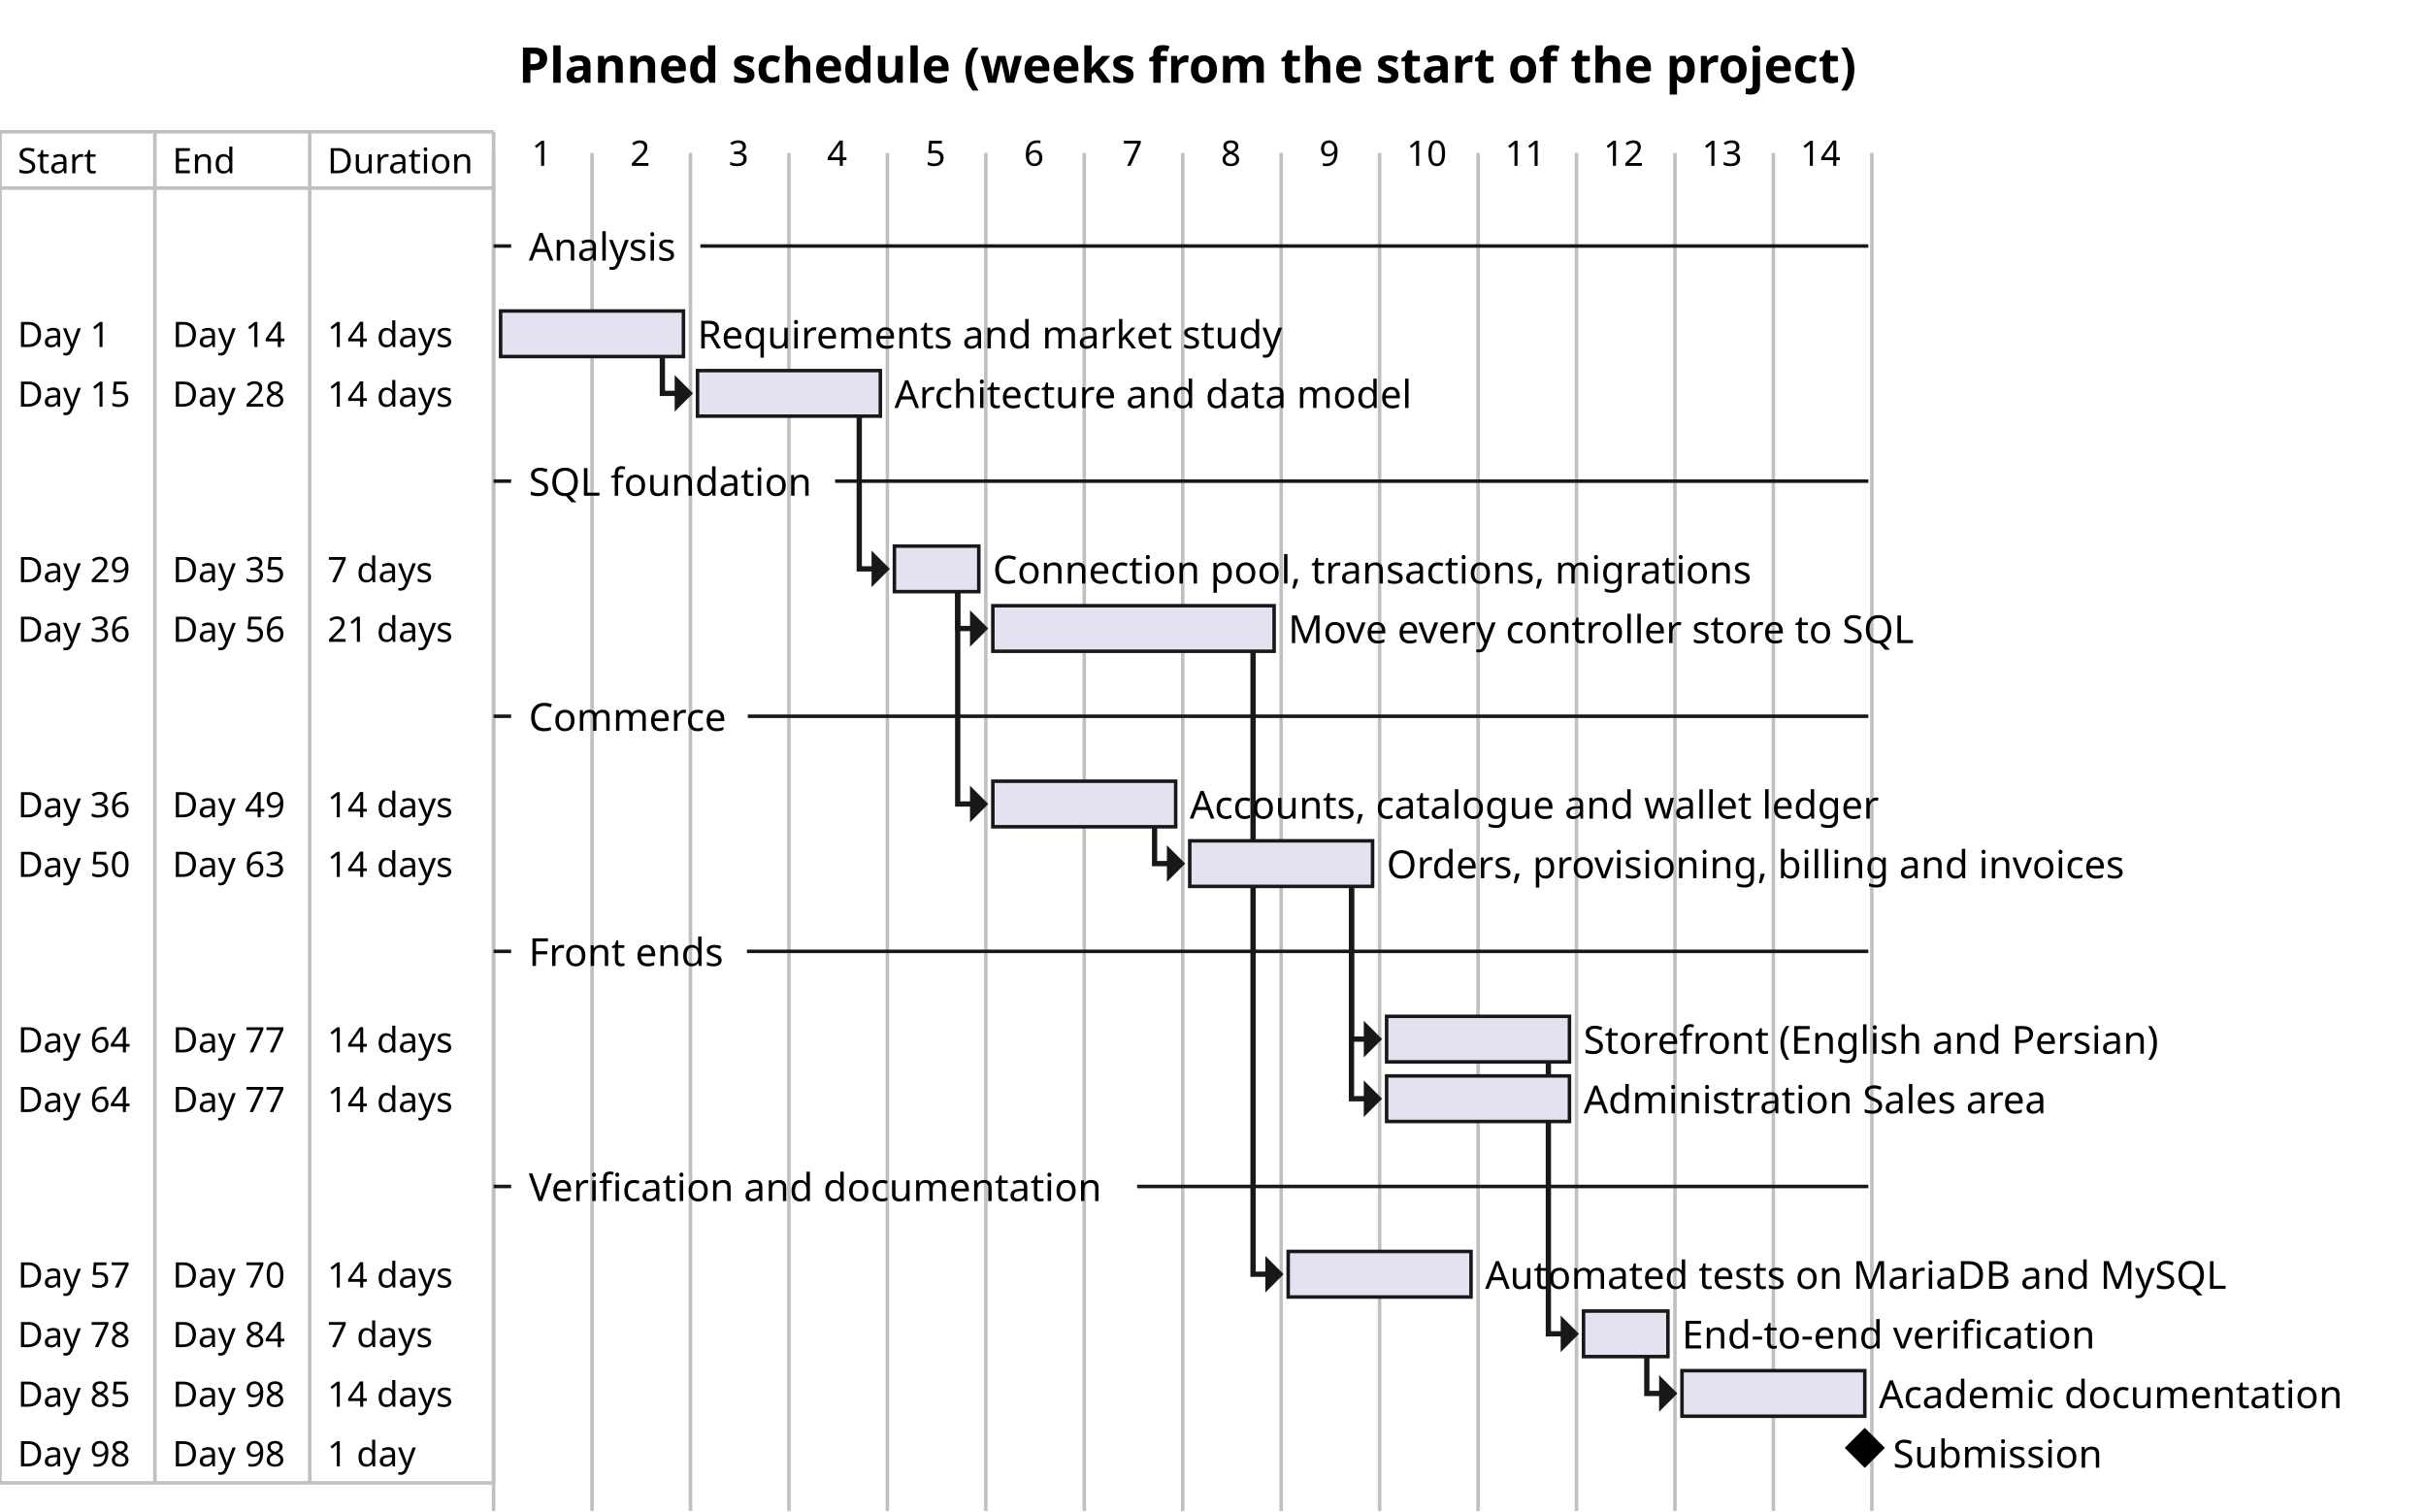
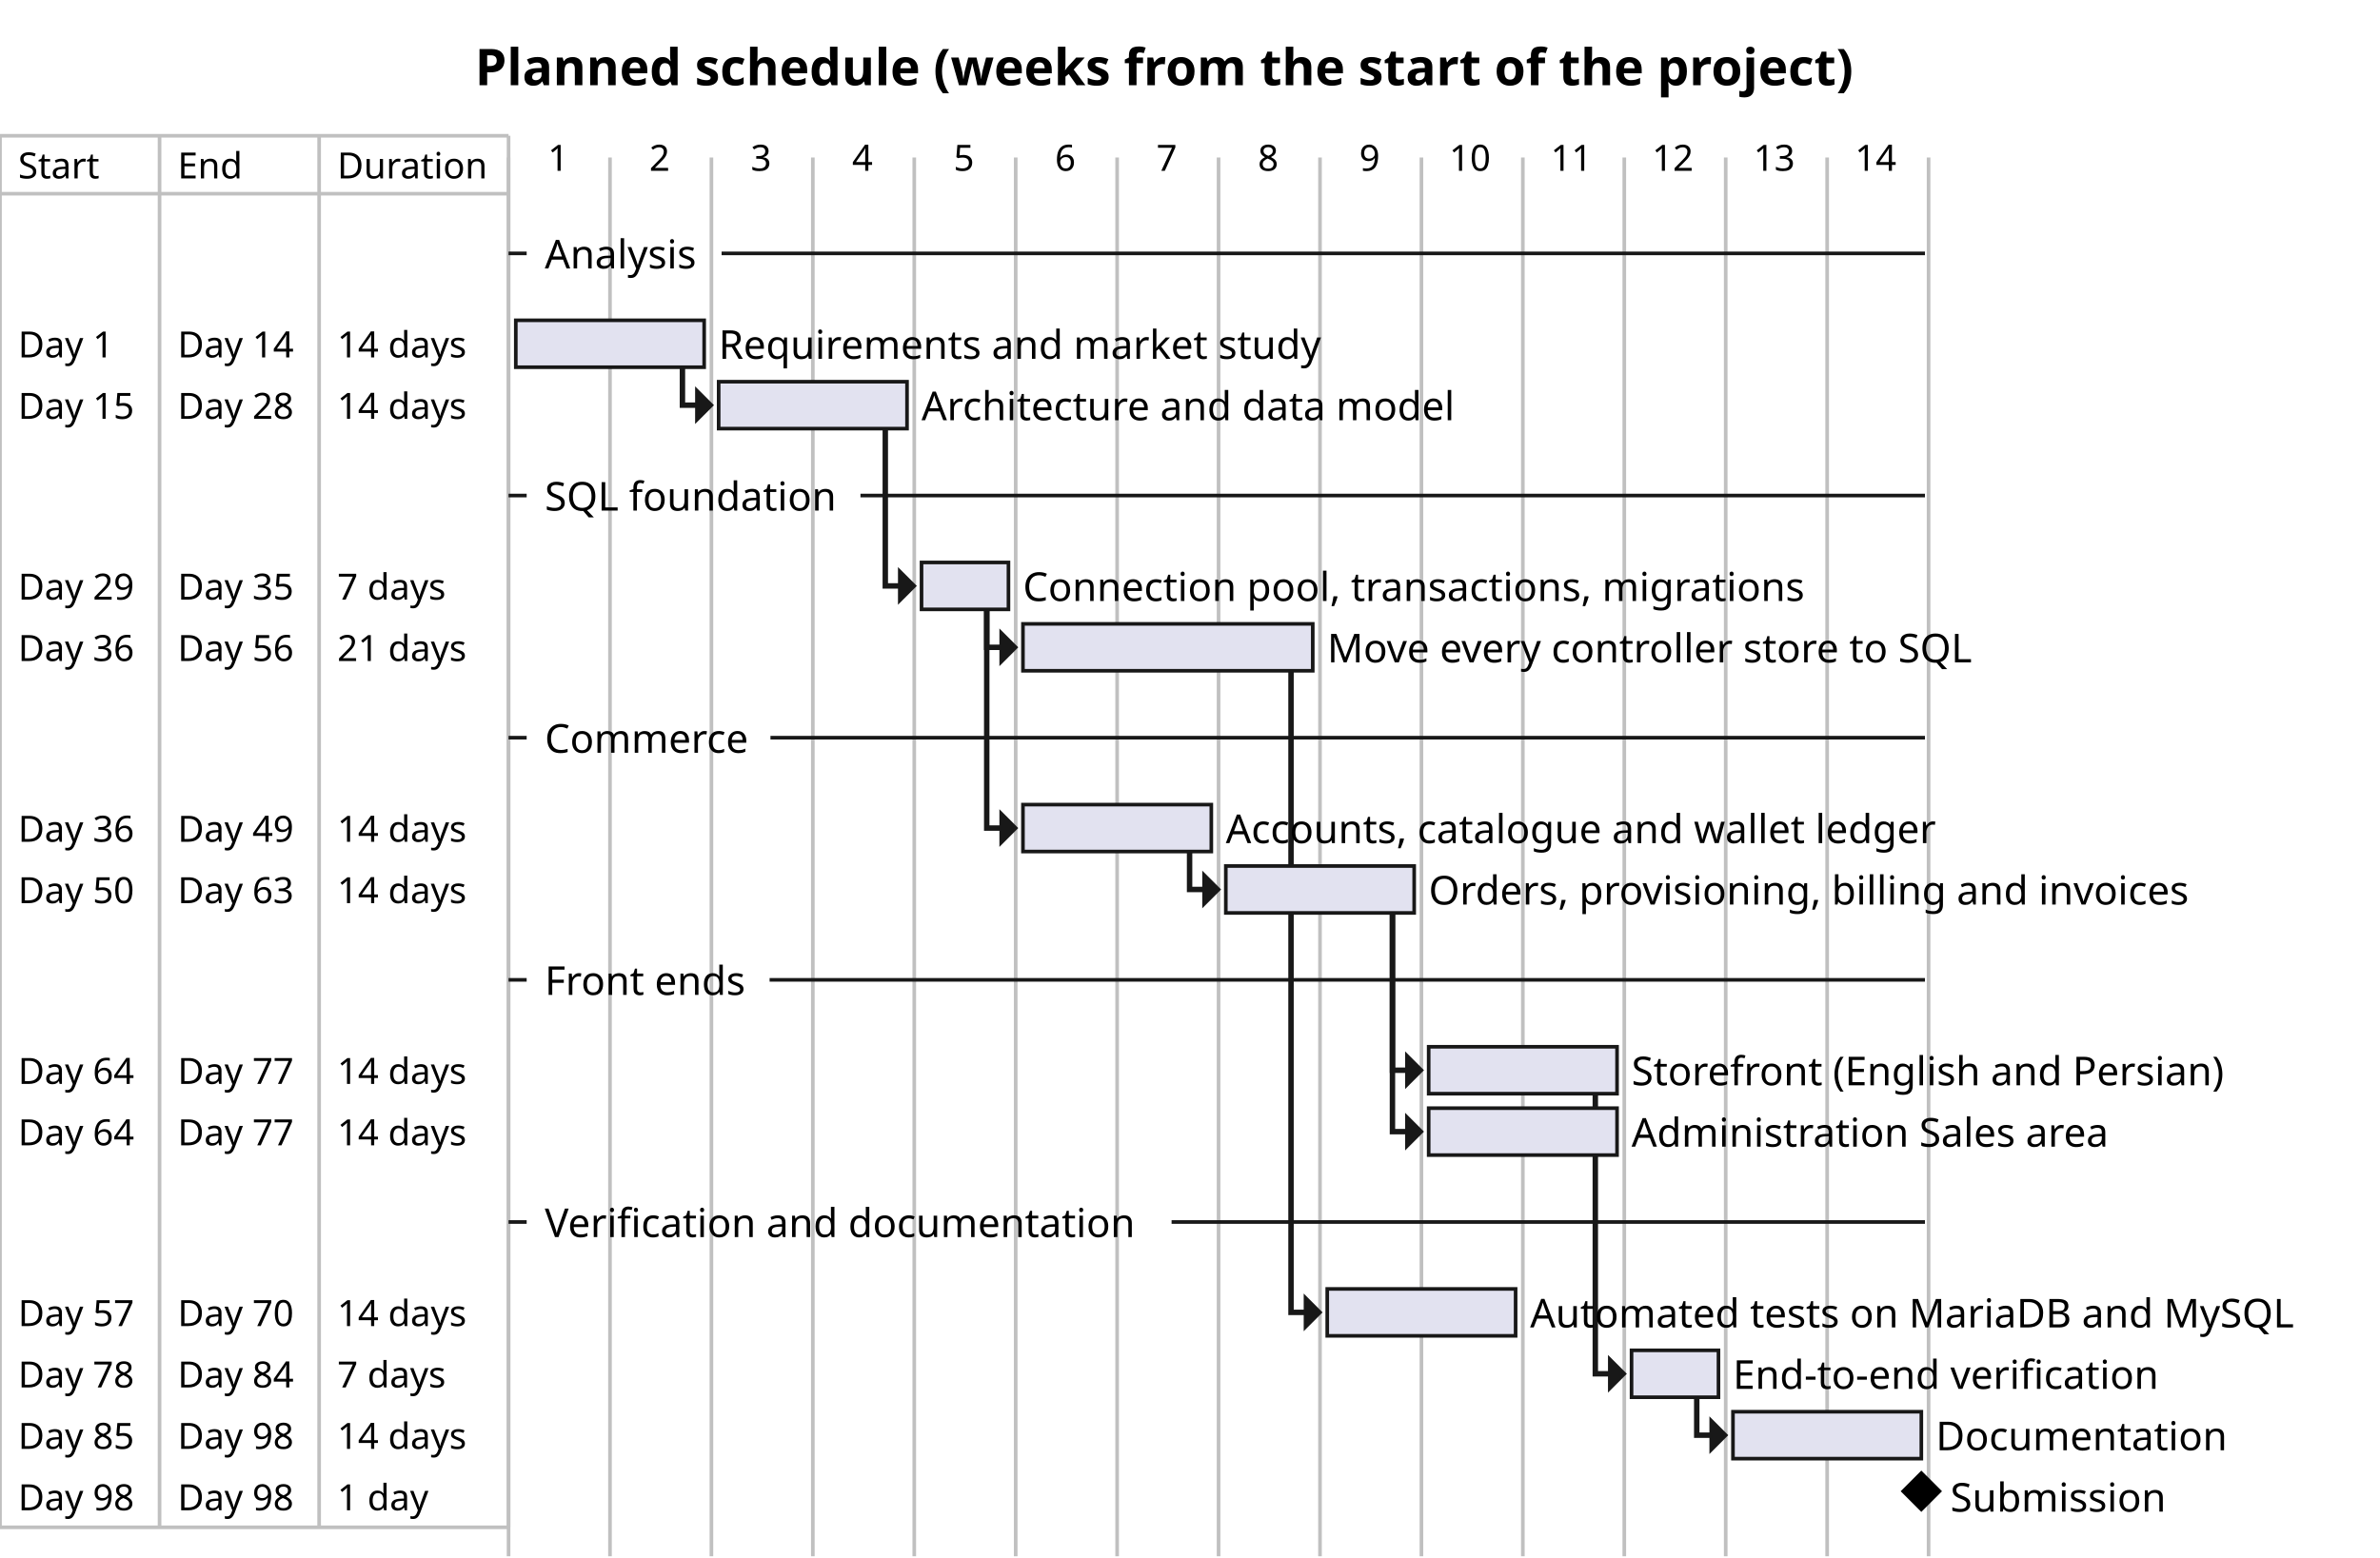
- <svg xmlns="http://www.w3.org/2000/svg" version="1.1" data-diagram-type="GANTT" style="width:690px;height:430px;background:#FFFFFF;" width="690px" height="430px" viewBox="0 0 690 430" zoomAndPan="magnify" preserveAspectRatio="none" contentStyleType="text/css">
+ <svg xmlns="http://www.w3.org/2000/svg" version="1.1" data-diagram-type="GANTT" style="width:657px;height:430px;background:#FFFFFF;" width="657px" height="430px" viewBox="0 0 657 430" zoomAndPan="magnify" preserveAspectRatio="none" contentStyleType="text/css">
  <defs />
  <g font-family="sans-serif" lengthAdjust="spacing">
    <g class="title" data-source-line="1">
-       <text x="147.474" y="23.535" fill="#000" font-size="14" textLength="393.784" font-weight="700">Planned schedule (weeks from the start of the project)</text>
+       <text x="131.104" y="23.535" fill="#000" font-size="14" textLength="393.784" font-weight="700">Planned schedule (weeks from the start of the project)</text>
    </g>
    <line x1="0" y1="37.488" x2="140.386" y2="37.488" style="stroke:#C0C0C0;stroke-width:1;" />
    <line x1="0" y1="53.488" x2="140.386" y2="53.488" style="stroke:#C0C0C0;stroke-width:1;" />
    <line x1="0" y1="421.725" x2="140.386" y2="421.725" style="stroke:#C0C0C0;stroke-width:1;" />
    <line x1="0" y1="37.488" x2="0" y2="421.725" style="stroke:#C0C0C0;stroke-width:1;" />
    <line x1="44.048" y1="37.488" x2="44.048" y2="421.725" style="stroke:#C0C0C0;stroke-width:1;" />
    <line x1="88.096" y1="37.488" x2="88.096" y2="421.725" style="stroke:#C0C0C0;stroke-width:1;" />
    <line x1="140.386" y1="37.488" x2="140.386" y2="421.725" style="stroke:#C0C0C0;stroke-width:1;" />
    <text x="5" y="49.268" fill="#000" font-size="10" textLength="22.48">Start</text>
    <text x="49.048" y="49.268" fill="#000" font-size="10" textLength="17.92">End</text>
    <text x="93.096" y="49.268" fill="#000" font-size="10" textLength="42.29">Duration</text>
    <text x="5" y="98.7" fill="#000" font-size="10" textLength="27.725">Day 1</text>
    <text x="49.048" y="98.7" fill="#000" font-size="10" textLength="34.048">Day 14</text>
    <text x="93.096" y="98.7" fill="#000" font-size="10" textLength="37.949">14 days</text>
    <text x="5" y="115.655" fill="#000" font-size="10" textLength="34.048">Day 15</text>
    <text x="49.048" y="115.655" fill="#000" font-size="10" textLength="34.048">Day 28</text>
    <text x="93.096" y="115.655" fill="#000" font-size="10" textLength="37.949">14 days</text>
    <text x="5" y="165.565" fill="#000" font-size="10" textLength="34.048">Day 29</text>
    <text x="49.048" y="165.565" fill="#000" font-size="10" textLength="34.048">Day 35</text>
    <text x="93.096" y="165.565" fill="#000" font-size="10" textLength="31.626">7 days</text>
    <text x="5" y="182.521" fill="#000" font-size="10" textLength="34.048">Day 36</text>
    <text x="49.048" y="182.521" fill="#000" font-size="10" textLength="34.048">Day 56</text>
    <text x="93.096" y="182.521" fill="#000" font-size="10" textLength="37.949">21 days</text>
    <text x="5" y="232.431" fill="#000" font-size="10" textLength="34.048">Day 36</text>
    <text x="49.048" y="232.431" fill="#000" font-size="10" textLength="34.048">Day 49</text>
    <text x="93.096" y="232.431" fill="#000" font-size="10" textLength="37.949">14 days</text>
    <text x="5" y="249.386" fill="#000" font-size="10" textLength="34.048">Day 50</text>
    <text x="49.048" y="249.386" fill="#000" font-size="10" textLength="34.048">Day 63</text>
    <text x="93.096" y="249.386" fill="#000" font-size="10" textLength="37.949">14 days</text>
    <text x="5" y="299.296" fill="#000" font-size="10" textLength="34.048">Day 64</text>
    <text x="49.048" y="299.296" fill="#000" font-size="10" textLength="34.048">Day 77</text>
    <text x="93.096" y="299.296" fill="#000" font-size="10" textLength="37.949">14 days</text>
    <text x="5" y="316.251" fill="#000" font-size="10" textLength="34.048">Day 64</text>
    <text x="49.048" y="316.251" fill="#000" font-size="10" textLength="34.048">Day 77</text>
    <text x="93.096" y="316.251" fill="#000" font-size="10" textLength="37.949">14 days</text>
    <text x="5" y="366.161" fill="#000" font-size="10" textLength="34.048">Day 57</text>
    <text x="49.048" y="366.161" fill="#000" font-size="10" textLength="34.048">Day 70</text>
    <text x="93.096" y="366.161" fill="#000" font-size="10" textLength="37.949">14 days</text>
    <text x="5" y="383.116" fill="#000" font-size="10" textLength="34.048">Day 78</text>
    <text x="49.048" y="383.116" fill="#000" font-size="10" textLength="34.048">Day 84</text>
    <text x="93.096" y="383.116" fill="#000" font-size="10" textLength="31.626">7 days</text>
    <text x="5" y="400.071" fill="#000" font-size="10" textLength="34.048">Day 85</text>
    <text x="49.048" y="400.071" fill="#000" font-size="10" textLength="34.048">Day 98</text>
    <text x="93.096" y="400.071" fill="#000" font-size="10" textLength="37.949">14 days</text>
    <text x="5" y="417.026" fill="#000" font-size="10" textLength="34.048">Day 98</text>
    <text x="49.048" y="417.026" fill="#000" font-size="10" textLength="34.048">Day 98</text>
    <text x="93.096" y="417.026" fill="#000" font-size="10" textLength="26.528">1 day</text>
    <line x1="140.386" y1="43.488" x2="140.386" y2="429.725" style="stroke:#C0C0C0;stroke-width:1;" />
    <line x1="168.386" y1="43.488" x2="168.386" y2="429.725" style="stroke:#C0C0C0;stroke-width:1;" />
    <line x1="196.386" y1="43.488" x2="196.386" y2="429.725" style="stroke:#C0C0C0;stroke-width:1;" />
    <line x1="224.386" y1="43.488" x2="224.386" y2="429.725" style="stroke:#C0C0C0;stroke-width:1;" />
    <line x1="252.386" y1="43.488" x2="252.386" y2="429.725" style="stroke:#C0C0C0;stroke-width:1;" />
    <line x1="280.386" y1="43.488" x2="280.386" y2="429.725" style="stroke:#C0C0C0;stroke-width:1;" />
    <line x1="308.386" y1="43.488" x2="308.386" y2="429.725" style="stroke:#C0C0C0;stroke-width:1;" />
    <line x1="336.386" y1="43.488" x2="336.386" y2="429.725" style="stroke:#C0C0C0;stroke-width:1;" />
    <line x1="364.386" y1="43.488" x2="364.386" y2="429.725" style="stroke:#C0C0C0;stroke-width:1;" />
    <line x1="392.386" y1="43.488" x2="392.386" y2="429.725" style="stroke:#C0C0C0;stroke-width:1;" />
    <line x1="420.386" y1="43.488" x2="420.386" y2="429.725" style="stroke:#C0C0C0;stroke-width:1;" />
    <line x1="448.386" y1="43.488" x2="448.386" y2="429.725" style="stroke:#C0C0C0;stroke-width:1;" />
    <line x1="476.386" y1="43.488" x2="476.386" y2="429.725" style="stroke:#C0C0C0;stroke-width:1;" />
    <line x1="504.386" y1="43.488" x2="504.386" y2="429.725" style="stroke:#C0C0C0;stroke-width:1;" />
    <line x1="532.386" y1="43.488" x2="532.386" y2="429.725" style="stroke:#C0C0C0;stroke-width:1;" />
    <text x="151.224" y="47.156" fill="#000" font-size="10">1</text>
    <text x="179.224" y="47.156" fill="#000" font-size="10">2</text>
    <text x="207.224" y="47.156" fill="#000" font-size="10">3</text>
    <text x="235.224" y="47.156" fill="#000" font-size="10">4</text>
    <text x="263.224" y="47.156" fill="#000" font-size="10">5</text>
    <text x="291.224" y="47.156" fill="#000" font-size="10">6</text>
    <text x="319.224" y="47.156" fill="#000" font-size="10">7</text>
    <text x="347.224" y="47.156" fill="#000" font-size="10">8</text>
    <text x="375.224" y="47.156" fill="#000" font-size="10">9</text>
    <text x="400.063" y="47.156" fill="#000" font-size="10" textLength="12.646">10</text>
    <text x="428.063" y="47.156" fill="#000" font-size="10" textLength="12.646">11</text>
    <text x="456.063" y="47.156" fill="#000" font-size="10" textLength="12.646">12</text>
    <text x="484.063" y="47.156" fill="#000" font-size="10" textLength="12.646">13</text>
    <text x="512.063" y="47.156" fill="#000" font-size="10" textLength="12.646">14</text>
    <path d="M188.386,101.398 L188.386,111.876 L193.386,111.876" style="stroke:#181818;stroke-width:1.5;" fill="none" />
    <polygon points="192.386,107.876,196.386,111.876,192.386,115.876,192.386,107.876" fill="#181818" style="stroke:#181818;stroke-width:1;stroke-linejoin:miter;stroke-miterlimit:10;" />
    <path d="M244.386,118.354 L244.386,161.786 L249.386,161.786" style="stroke:#181818;stroke-width:1.5;" fill="none" />
    <polygon points="248.386,157.786,252.386,161.786,248.386,165.786,248.386,157.786" fill="#181818" style="stroke:#181818;stroke-width:1;stroke-linejoin:miter;stroke-miterlimit:10;" />
    <path d="M272.386,168.264 L272.386,178.741 L277.386,178.741" style="stroke:#181818;stroke-width:1.5;" fill="none" />
    <polygon points="276.386,174.741,280.386,178.741,276.386,182.741,276.386,174.741" fill="#181818" style="stroke:#181818;stroke-width:1;stroke-linejoin:miter;stroke-miterlimit:10;" />
    <path d="M272.386,168.264 L272.386,228.651 L277.386,228.651" style="stroke:#181818;stroke-width:1.5;" fill="none" />
    <polygon points="276.386,224.651,280.386,228.651,276.386,232.651,276.386,224.651" fill="#181818" style="stroke:#181818;stroke-width:1;stroke-linejoin:miter;stroke-miterlimit:10;" />
    <path d="M328.386,235.129 L328.386,245.606 L333.386,245.606" style="stroke:#181818;stroke-width:1.5;" fill="none" />
    <polygon points="332.386,241.606,336.386,245.606,332.386,249.606,332.386,241.606" fill="#181818" style="stroke:#181818;stroke-width:1;stroke-linejoin:miter;stroke-miterlimit:10;" />
    <path d="M384.386,252.084 L384.386,295.517 L389.386,295.517" style="stroke:#181818;stroke-width:1.5;" fill="none" />
    <polygon points="388.386,291.517,392.386,295.517,388.386,299.517,388.386,291.517" fill="#181818" style="stroke:#181818;stroke-width:1;stroke-linejoin:miter;stroke-miterlimit:10;" />
    <path d="M384.386,252.084 L384.386,312.472 L389.386,312.472" style="stroke:#181818;stroke-width:1.5;" fill="none" />
    <polygon points="388.386,308.472,392.386,312.472,388.386,316.472,388.386,308.472" fill="#181818" style="stroke:#181818;stroke-width:1;stroke-linejoin:miter;stroke-miterlimit:10;" />
    <path d="M356.386,185.219 L356.386,362.382 L361.386,362.382" style="stroke:#181818;stroke-width:1.5;" fill="none" />
    <polygon points="360.386,358.382,364.386,362.382,360.386,366.382,360.386,358.382" fill="#181818" style="stroke:#181818;stroke-width:1;stroke-linejoin:miter;stroke-miterlimit:10;" />
    <path d="M440.386,301.994 L440.386,379.337 L445.386,379.337" style="stroke:#181818;stroke-width:1.5;" fill="none" />
    <polygon points="444.386,375.337,448.386,379.337,444.386,383.337,444.386,375.337" fill="#181818" style="stroke:#181818;stroke-width:1;stroke-linejoin:miter;stroke-miterlimit:10;" />
    <path d="M468.386,385.814 L468.386,396.292 L473.386,396.292" style="stroke:#181818;stroke-width:1.5;" fill="none" />
    <polygon points="472.386,392.292,476.386,396.292,472.386,400.292,472.386,392.292" fill="#181818" style="stroke:#181818;stroke-width:1;stroke-linejoin:miter;stroke-miterlimit:10;" />
    <line x1="140.386" y1="69.966" x2="145.386" y2="69.966" style="stroke:#181818;stroke-width:1;" />
    <line x1="199.198" y1="69.966" x2="531.386" y2="69.966" style="stroke:#181818;stroke-width:1;" />
    <rect x="142.386" y="88.443" width="52" height="12.955" fill="#E2E2F0" style="stroke:none;" />
    <rect x="142.386" y="88.443" width="52" height="12.955" fill="none" style="stroke:#181818;stroke-width:1;" />
    <rect x="198.386" y="105.398" width="52" height="12.955" fill="#E2E2F0" style="stroke:none;" />
    <rect x="198.386" y="105.398" width="52" height="12.955" fill="none" style="stroke:#181818;stroke-width:1;" />
    <line x1="140.386" y1="136.831" x2="145.386" y2="136.831" style="stroke:#181818;stroke-width:1;" />
    <line x1="237.531" y1="136.831" x2="531.386" y2="136.831" style="stroke:#181818;stroke-width:1;" />
    <rect x="254.386" y="155.309" width="24" height="12.955" fill="#E2E2F0" style="stroke:none;" />
    <rect x="254.386" y="155.309" width="24" height="12.955" fill="none" style="stroke:#181818;stroke-width:1;" />
    <rect x="282.386" y="172.264" width="80" height="12.955" fill="#E2E2F0" style="stroke:none;" />
    <rect x="282.386" y="172.264" width="80" height="12.955" fill="none" style="stroke:#181818;stroke-width:1;" />
    <line x1="140.386" y1="203.696" x2="145.386" y2="203.696" style="stroke:#181818;stroke-width:1;" />
    <line x1="212.685" y1="203.696" x2="531.386" y2="203.696" style="stroke:#181818;stroke-width:1;" />
    <rect x="282.386" y="222.174" width="52" height="12.955" fill="#E2E2F0" style="stroke:none;" />
    <rect x="282.386" y="222.174" width="52" height="12.955" fill="none" style="stroke:#181818;stroke-width:1;" />
    <rect x="338.386" y="239.129" width="52" height="12.955" fill="#E2E2F0" style="stroke:none;" />
    <rect x="338.386" y="239.129" width="52" height="12.955" fill="none" style="stroke:#181818;stroke-width:1;" />
    <line x1="140.386" y1="270.562" x2="145.386" y2="270.562" style="stroke:#181818;stroke-width:1;" />
    <line x1="212.448" y1="270.562" x2="531.386" y2="270.562" style="stroke:#181818;stroke-width:1;" />
    <rect x="394.386" y="289.039" width="52" height="12.955" fill="#E2E2F0" style="stroke:none;" />
    <rect x="394.386" y="289.039" width="52" height="12.955" fill="none" style="stroke:#181818;stroke-width:1;" />
    <rect x="394.386" y="305.994" width="52" height="12.955" fill="#E2E2F0" style="stroke:none;" />
    <rect x="394.386" y="305.994" width="52" height="12.955" fill="none" style="stroke:#181818;stroke-width:1;" />
    <line x1="140.386" y1="337.427" x2="145.386" y2="337.427" style="stroke:#181818;stroke-width:1;" />
    <line x1="323.415" y1="337.427" x2="531.386" y2="337.427" style="stroke:#181818;stroke-width:1;" />
    <rect x="366.386" y="355.904" width="52" height="12.955" fill="#E2E2F0" style="stroke:none;" />
    <rect x="366.386" y="355.904" width="52" height="12.955" fill="none" style="stroke:#181818;stroke-width:1;" />
    <rect x="450.386" y="372.859" width="24" height="12.955" fill="#E2E2F0" style="stroke:none;" />
    <rect x="450.386" y="372.859" width="24" height="12.955" fill="none" style="stroke:#181818;stroke-width:1;" />
    <rect x="478.386" y="389.814" width="52" height="12.955" fill="#E2E2F0" style="stroke:none;" />
    <rect x="478.386" y="389.814" width="52" height="12.955" fill="none" style="stroke:#181818;stroke-width:1;" />
    <polygon points="530.386,406.77,535.386,411.77,530.386,416.77,525.386,411.77" fill="#000" style="stroke:#000;stroke-width:1;stroke-linejoin:miter;stroke-miterlimit:10;" />
    <text x="150.386" y="74.123" fill="#000" font-size="11" textLength="43.812">Analysis</text>
    <text x="198.386" y="99.078" fill="#000" font-size="11" textLength="170.591">Requirements and market study</text>
    <text x="254.386" y="116.033" fill="#000" font-size="11" textLength="151.889">Architecture and data model</text>
    <text x="150.386" y="140.988" fill="#000" font-size="11" textLength="82.146">SQL foundation</text>
    <text x="282.386" y="165.943" fill="#000" font-size="11" textLength="224.367">Connection pool, transactions, migrations</text>
    <text x="366.386" y="182.898" fill="#000" font-size="11" textLength="183.546">Move every controller store to SQL</text>
    <text x="150.386" y="207.854" fill="#000" font-size="11" textLength="57.299">Commerce</text>
    <text x="338.386" y="232.809" fill="#000" font-size="11" textLength="202.737">Accounts, catalogue and wallet ledger</text>
    <text x="394.386" y="249.764" fill="#000" font-size="11" textLength="219.538">Orders, provisioning, billing and invoices</text>
    <text x="150.386" y="274.719" fill="#000" font-size="11" textLength="57.063">Front ends</text>
    <text x="450.386" y="299.674" fill="#000" font-size="11" textLength="167.927">Storefront (English and Persian)</text>
    <text x="450.386" y="316.629" fill="#000" font-size="11" textLength="135.797">Administration Sales area</text>
    <text x="150.386" y="341.584" fill="#000" font-size="11" textLength="168.029">Verification and documentation</text>
    <text x="422.386" y="366.539" fill="#000" font-size="11" textLength="214.607">Automated tests on MariaDB and MySQL</text>
    <text x="478.386" y="383.494" fill="#000" font-size="11" textLength="125.984">End-to-end verification</text>
-     <text x="534.386" y="400.449" fill="#000" font-size="11" textLength="135.346">Academic documentation</text>
+     <text x="534.386" y="400.449" fill="#000" font-size="11" textLength="81.748">Documentation</text>
    <text x="538.386" y="417.404" fill="#000" font-size="11" textLength="61.102">Submission</text>
  </g>
</svg>
